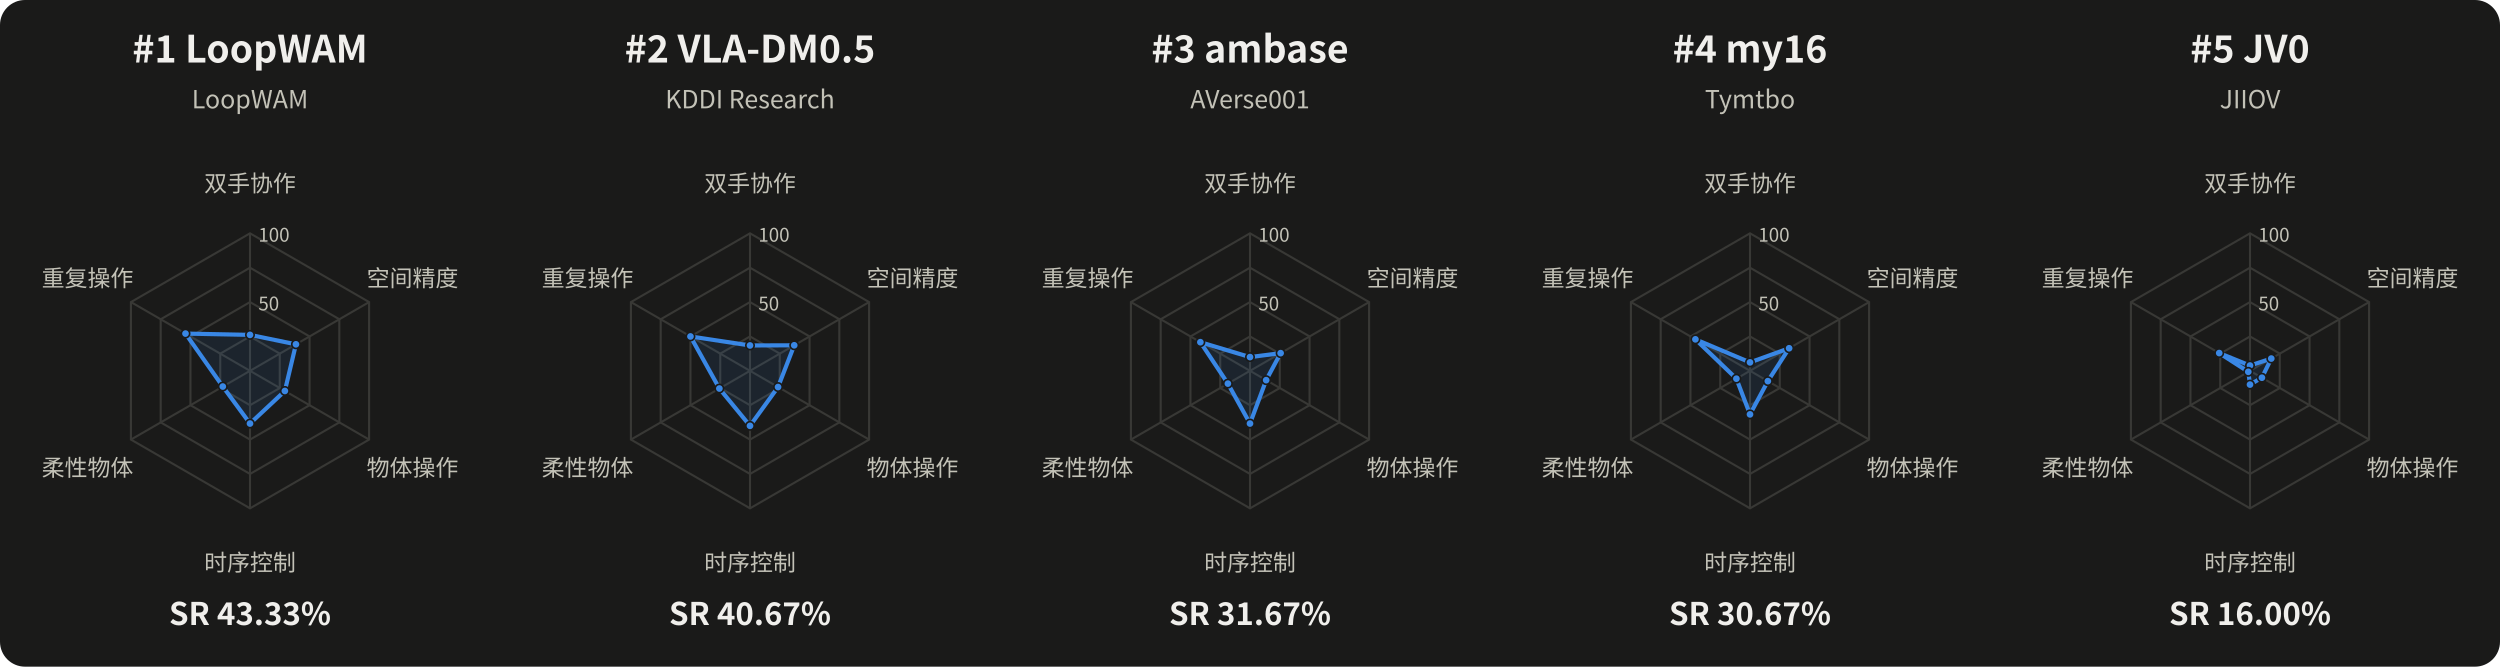
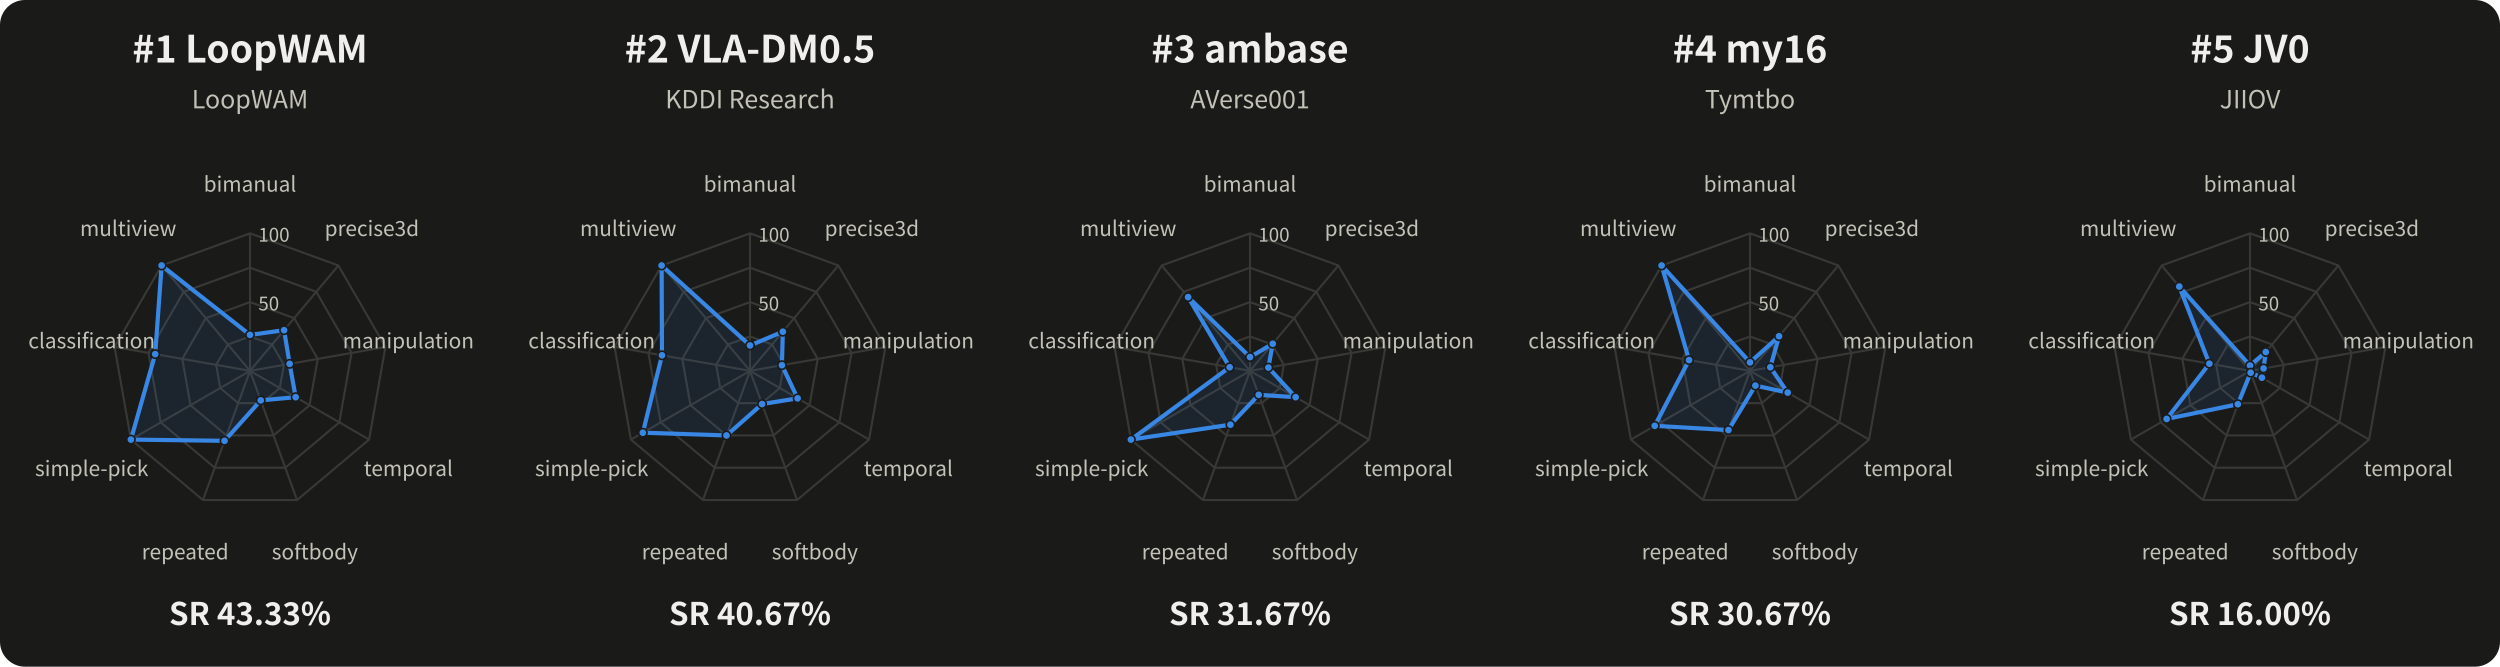
<svg xmlns="http://www.w3.org/2000/svg" width="1200" height="320" viewBox="0 0 1200 320" role="img" aria-labelledby="title desc">
  <style>text{font-family:system-ui,-apple-system,"Segoe UI","Noto Sans CJK SC",sans-serif;fill:#f0efec} .muted{fill:#c3c2b7} .inverse{fill:#fcfcfb}</style>
  <rect width="100%" height="100%" rx="12" fill="#1a1a19" />
  <g>
    <text x="120.00" y="30.00" font-size="18" text-anchor="middle" font-weight="650" class="">#1  LoopWAM</text>
    <text x="120.00" y="52.00" font-size="12" text-anchor="middle" font-weight="400" class="muted">LoopWAM</text>
-     <polygon points="120.00,161.50 134.29,169.75 134.29,186.25 120.00,194.50 105.71,186.25 105.71,169.75" fill="none" stroke="#383835" stroke-width="1" />
-     <polygon points="120.00,145.00 148.58,161.50 148.58,194.50 120.00,211.00 91.42,194.50 91.42,161.50" fill="none" stroke="#383835" stroke-width="1" />
-     <polygon points="120.00,128.50 162.87,153.25 162.87,202.75 120.00,227.50 77.13,202.75 77.13,153.25" fill="none" stroke="#383835" stroke-width="1" />
-     <polygon points="120.00,112.00 177.16,145.00 177.16,211.00 120.00,244.00 62.84,211.00 62.84,145.00" fill="none" stroke="#383835" stroke-width="1" />
+     <polygon points="120.00,161.50 130.61,165.36 136.25,175.13 134.29,186.25 125.64,193.50 114.36,193.50 105.71,186.25 103.75,175.13 109.39,165.36" fill="none" stroke="#383835" stroke-width="1" />
+     <polygon points="120.00,145.00 141.21,152.72 152.50,172.27 148.58,194.50 131.29,209.01 108.71,209.01 91.42,194.50 87.50,172.27 98.79,152.72" fill="none" stroke="#383835" stroke-width="1" />
+     <polygon points="120.00,128.50 151.82,140.08 168.75,169.40 162.87,202.75 136.93,224.51 103.07,224.51 77.13,202.75 71.25,169.40 88.18,140.08" fill="none" stroke="#383835" stroke-width="1" />
+     <polygon points="120.00,112.00 162.42,127.44 185.00,166.54 177.16,211.00 142.57,240.02 97.43,240.02 62.84,211.00 55.00,166.54 77.58,127.44" fill="none" stroke="#383835" stroke-width="1" />
    <path d="M 120 178 L 120.00 112.00" stroke="#383835" fill="none" />
-     <text x="120.00" y="92.00" font-size="11" text-anchor="middle" font-weight="400" class="muted">双手协作</text>
-     <path d="M 120 178 L 177.16 145.00" stroke="#383835" fill="none" />
-     <text x="198.00" y="137.50" font-size="11" text-anchor="middle" font-weight="400" class="muted">空间精度</text>
+     <text x="120.00" y="92.00" font-size="10" text-anchor="middle" font-weight="400" class="muted">bimanual</text>
+     <path d="M 120 178 L 162.42 127.44" stroke="#383835" fill="none" />
+     <text x="178.49" y="113.29" font-size="10" text-anchor="middle" font-weight="400" class="muted">precise3d</text>
+     <path d="M 120 178 L 185.00 166.54" stroke="#383835" fill="none" />
+     <text x="196.00" y="167.20" font-size="10" text-anchor="middle" font-weight="400" class="muted">manipulation</text>
    <path d="M 120 178 L 177.16 211.00" stroke="#383835" fill="none" />
-     <text x="198.00" y="228.50" font-size="11" text-anchor="middle" font-weight="400" class="muted">物体操作</text>
-     <path d="M 120 178 L 120.00 244.00" stroke="#383835" fill="none" />
-     <text x="120.00" y="274.00" font-size="11" text-anchor="middle" font-weight="400" class="muted">时序控制</text>
+     <text x="196.00" y="228.50" font-size="10" text-anchor="middle" font-weight="400" class="muted">temporal</text>
+     <path d="M 120 178 L 142.57 240.02" stroke="#383835" fill="none" />
+     <text x="151.12" y="268.51" font-size="10" text-anchor="middle" font-weight="400" class="muted">softbody</text>
+     <path d="M 120 178 L 97.43 240.02" stroke="#383835" fill="none" />
+     <text x="88.88" y="268.51" font-size="10" text-anchor="middle" font-weight="400" class="muted">repeated</text>
    <path d="M 120 178 L 62.84 211.00" stroke="#383835" fill="none" />
-     <text x="42.00" y="228.50" font-size="11" text-anchor="middle" font-weight="400" class="muted">柔性物体</text>
-     <path d="M 120 178 L 62.84 145.00" stroke="#383835" fill="none" />
-     <text x="42.00" y="137.50" font-size="11" text-anchor="middle" font-weight="400" class="muted">重复操作</text>
+     <text x="44.00" y="228.50" font-size="10" text-anchor="middle" font-weight="400" class="muted">simple-pick</text>
+     <path d="M 120 178 L 55.00 166.54" stroke="#383835" fill="none" />
+     <text x="44.00" y="167.20" font-size="10" text-anchor="middle" font-weight="400" class="muted">classification</text>
+     <path d="M 120 178 L 77.58 127.44" stroke="#383835" fill="none" />
+     <text x="61.51" y="113.29" font-size="10" text-anchor="middle" font-weight="400" class="muted">multiview</text>
    <text x="124.00" y="149.00" font-size="9" text-anchor="start" font-weight="400" class="muted">50</text>
    <text x="124.00" y="116.00" font-size="9" text-anchor="start" font-weight="400" class="muted">100</text>
-     <polygon points="120.00,160.74 142.05,165.27 136.74,187.66 120.00,203.30 106.94,185.54 89.04,160.12" fill="#3987e5" fill-opacity="0.10" stroke="#3987e5" stroke-width="2" stroke-linejoin="round" />
+     <polygon points="120.00,160.74 136.36,158.50 139.03,174.64 141.91,190.65 125.16,192.18 107.77,211.59 62.84,211.00 74.50,169.98 77.58,127.44" fill="#3987e5" fill-opacity="0.10" stroke="#3987e5" stroke-width="2" stroke-linejoin="round" />
    <circle cx="120.00" cy="160.74" r="2" fill="#3987e5" stroke="#1a1a19" stroke-width="0.8" />
-     <circle cx="142.05" cy="165.27" r="2" fill="#3987e5" stroke="#1a1a19" stroke-width="0.8" />
-     <circle cx="136.74" cy="187.66" r="2" fill="#3987e5" stroke="#1a1a19" stroke-width="0.8" />
-     <circle cx="120.00" cy="203.30" r="2" fill="#3987e5" stroke="#1a1a19" stroke-width="0.8" />
-     <circle cx="106.94" cy="185.54" r="2" fill="#3987e5" stroke="#1a1a19" stroke-width="0.8" />
-     <circle cx="89.04" cy="160.12" r="2" fill="#3987e5" stroke="#1a1a19" stroke-width="0.8" />
+     <circle cx="136.36" cy="158.50" r="2" fill="#3987e5" stroke="#1a1a19" stroke-width="0.8" />
+     <circle cx="139.03" cy="174.64" r="2" fill="#3987e5" stroke="#1a1a19" stroke-width="0.8" />
+     <circle cx="141.91" cy="190.65" r="2" fill="#3987e5" stroke="#1a1a19" stroke-width="0.8" />
+     <circle cx="125.16" cy="192.18" r="2" fill="#3987e5" stroke="#1a1a19" stroke-width="0.8" />
+     <circle cx="107.77" cy="211.59" r="2" fill="#3987e5" stroke="#1a1a19" stroke-width="0.8" />
+     <circle cx="62.84" cy="211.00" r="2" fill="#3987e5" stroke="#1a1a19" stroke-width="0.8" />
+     <circle cx="74.50" cy="169.98" r="2" fill="#3987e5" stroke="#1a1a19" stroke-width="0.8" />
+     <circle cx="77.58" cy="127.44" r="2" fill="#3987e5" stroke="#1a1a19" stroke-width="0.8" />
    <text x="120.00" y="300.00" font-size="15" text-anchor="middle" font-weight="600" class="">SR 43.33%</text>
  </g>
  <g>
    <text x="360.00" y="30.00" font-size="18" text-anchor="middle" font-weight="650" class="">#2  VLA-DM0.5</text>
    <text x="360.00" y="52.00" font-size="12" text-anchor="middle" font-weight="400" class="muted">KDDI Research</text>
-     <polygon points="360.00,161.50 374.29,169.75 374.29,186.25 360.00,194.50 345.71,186.25 345.71,169.75" fill="none" stroke="#383835" stroke-width="1" />
-     <polygon points="360.00,145.00 388.58,161.50 388.58,194.50 360.00,211.00 331.42,194.50 331.42,161.50" fill="none" stroke="#383835" stroke-width="1" />
-     <polygon points="360.00,128.50 402.87,153.25 402.87,202.75 360.00,227.50 317.13,202.75 317.13,153.25" fill="none" stroke="#383835" stroke-width="1" />
-     <polygon points="360.00,112.00 417.16,145.00 417.16,211.00 360.00,244.00 302.84,211.00 302.84,145.00" fill="none" stroke="#383835" stroke-width="1" />
+     <polygon points="360.00,161.50 370.61,165.36 376.25,175.13 374.29,186.25 365.64,193.50 354.36,193.50 345.71,186.25 343.75,175.13 349.39,165.36" fill="none" stroke="#383835" stroke-width="1" />
+     <polygon points="360.00,145.00 381.21,152.72 392.50,172.27 388.58,194.50 371.29,209.01 348.71,209.01 331.42,194.50 327.50,172.27 338.79,152.72" fill="none" stroke="#383835" stroke-width="1" />
+     <polygon points="360.00,128.50 391.82,140.08 408.75,169.40 402.87,202.75 376.93,224.51 343.07,224.51 317.13,202.75 311.25,169.40 328.18,140.08" fill="none" stroke="#383835" stroke-width="1" />
+     <polygon points="360.00,112.00 402.42,127.44 425.00,166.54 417.16,211.00 382.57,240.02 337.43,240.02 302.84,211.00 295.00,166.54 317.58,127.44" fill="none" stroke="#383835" stroke-width="1" />
    <path d="M 360 178 L 360.00 112.00" stroke="#383835" fill="none" />
-     <text x="360.00" y="92.00" font-size="11" text-anchor="middle" font-weight="400" class="muted">双手协作</text>
-     <path d="M 360 178 L 417.16 145.00" stroke="#383835" fill="none" />
-     <text x="438.00" y="137.50" font-size="11" text-anchor="middle" font-weight="400" class="muted">空间精度</text>
+     <text x="360.00" y="92.00" font-size="10" text-anchor="middle" font-weight="400" class="muted">bimanual</text>
+     <path d="M 360 178 L 402.42 127.44" stroke="#383835" fill="none" />
+     <text x="418.49" y="113.29" font-size="10" text-anchor="middle" font-weight="400" class="muted">precise3d</text>
+     <path d="M 360 178 L 425.00 166.54" stroke="#383835" fill="none" />
+     <text x="436.00" y="167.20" font-size="10" text-anchor="middle" font-weight="400" class="muted">manipulation</text>
    <path d="M 360 178 L 417.16 211.00" stroke="#383835" fill="none" />
-     <text x="438.00" y="228.50" font-size="11" text-anchor="middle" font-weight="400" class="muted">物体操作</text>
-     <path d="M 360 178 L 360.00 244.00" stroke="#383835" fill="none" />
-     <text x="360.00" y="274.00" font-size="11" text-anchor="middle" font-weight="400" class="muted">时序控制</text>
+     <text x="436.00" y="228.50" font-size="10" text-anchor="middle" font-weight="400" class="muted">temporal</text>
+     <path d="M 360 178 L 382.57 240.02" stroke="#383835" fill="none" />
+     <text x="391.12" y="268.51" font-size="10" text-anchor="middle" font-weight="400" class="muted">softbody</text>
+     <path d="M 360 178 L 337.43 240.02" stroke="#383835" fill="none" />
+     <text x="328.88" y="268.51" font-size="10" text-anchor="middle" font-weight="400" class="muted">repeated</text>
    <path d="M 360 178 L 302.84 211.00" stroke="#383835" fill="none" />
-     <text x="282.00" y="228.50" font-size="11" text-anchor="middle" font-weight="400" class="muted">柔性物体</text>
-     <path d="M 360 178 L 302.84 145.00" stroke="#383835" fill="none" />
-     <text x="282.00" y="137.50" font-size="11" text-anchor="middle" font-weight="400" class="muted">重复操作</text>
+     <text x="284.00" y="228.50" font-size="10" text-anchor="middle" font-weight="400" class="muted">simple-pick</text>
+     <path d="M 360 178 L 295.00 166.54" stroke="#383835" fill="none" />
+     <text x="284.00" y="167.20" font-size="10" text-anchor="middle" font-weight="400" class="muted">classification</text>
+     <path d="M 360 178 L 317.58 127.44" stroke="#383835" fill="none" />
+     <text x="301.51" y="113.29" font-size="10" text-anchor="middle" font-weight="400" class="muted">multiview</text>
    <text x="364.00" y="149.00" font-size="9" text-anchor="start" font-weight="400" class="muted">50</text>
    <text x="364.00" y="116.00" font-size="9" text-anchor="start" font-weight="400" class="muted">100</text>
-     <polygon points="360.00,165.82 381.23,165.74 373.47,185.78 360.00,204.40 345.30,186.49 331.42,161.50" fill="#3987e5" fill-opacity="0.10" stroke="#3987e5" stroke-width="2" stroke-linejoin="round" />
+     <polygon points="360.00,165.82 375.76,159.22 375.32,175.30 382.86,191.20 365.80,193.95 348.71,209.01 308.56,207.70 317.75,170.55 317.58,127.44" fill="#3987e5" fill-opacity="0.10" stroke="#3987e5" stroke-width="2" stroke-linejoin="round" />
    <circle cx="360.00" cy="165.82" r="2" fill="#3987e5" stroke="#1a1a19" stroke-width="0.8" />
-     <circle cx="381.23" cy="165.74" r="2" fill="#3987e5" stroke="#1a1a19" stroke-width="0.8" />
-     <circle cx="373.47" cy="185.78" r="2" fill="#3987e5" stroke="#1a1a19" stroke-width="0.8" />
-     <circle cx="360.00" cy="204.40" r="2" fill="#3987e5" stroke="#1a1a19" stroke-width="0.8" />
-     <circle cx="345.30" cy="186.49" r="2" fill="#3987e5" stroke="#1a1a19" stroke-width="0.8" />
-     <circle cx="331.42" cy="161.50" r="2" fill="#3987e5" stroke="#1a1a19" stroke-width="0.8" />
+     <circle cx="375.76" cy="159.22" r="2" fill="#3987e5" stroke="#1a1a19" stroke-width="0.8" />
+     <circle cx="375.32" cy="175.30" r="2" fill="#3987e5" stroke="#1a1a19" stroke-width="0.8" />
+     <circle cx="382.86" cy="191.20" r="2" fill="#3987e5" stroke="#1a1a19" stroke-width="0.8" />
+     <circle cx="365.80" cy="193.95" r="2" fill="#3987e5" stroke="#1a1a19" stroke-width="0.8" />
+     <circle cx="348.71" cy="209.01" r="2" fill="#3987e5" stroke="#1a1a19" stroke-width="0.8" />
+     <circle cx="308.56" cy="207.70" r="2" fill="#3987e5" stroke="#1a1a19" stroke-width="0.8" />
+     <circle cx="317.75" cy="170.55" r="2" fill="#3987e5" stroke="#1a1a19" stroke-width="0.8" />
+     <circle cx="317.58" cy="127.44" r="2" fill="#3987e5" stroke="#1a1a19" stroke-width="0.8" />
    <text x="360.00" y="300.00" font-size="15" text-anchor="middle" font-weight="600" class="">SR 40.67%</text>
  </g>
  <g>
    <text x="600.00" y="30.00" font-size="18" text-anchor="middle" font-weight="650" class="">#3  ambase</text>
    <text x="600.00" y="52.00" font-size="12" text-anchor="middle" font-weight="400" class="muted">AVerse001</text>
-     <polygon points="600.00,161.50 614.29,169.75 614.29,186.25 600.00,194.50 585.71,186.25 585.71,169.75" fill="none" stroke="#383835" stroke-width="1" />
-     <polygon points="600.00,145.00 628.58,161.50 628.58,194.50 600.00,211.00 571.42,194.50 571.42,161.50" fill="none" stroke="#383835" stroke-width="1" />
-     <polygon points="600.00,128.50 642.87,153.25 642.87,202.75 600.00,227.50 557.13,202.75 557.13,153.25" fill="none" stroke="#383835" stroke-width="1" />
-     <polygon points="600.00,112.00 657.16,145.00 657.16,211.00 600.00,244.00 542.84,211.00 542.84,145.00" fill="none" stroke="#383835" stroke-width="1" />
+     <polygon points="600.00,161.50 610.61,165.36 616.25,175.13 614.29,186.25 605.64,193.50 594.36,193.50 585.71,186.25 583.75,175.13 589.39,165.36" fill="none" stroke="#383835" stroke-width="1" />
+     <polygon points="600.00,145.00 621.21,152.72 632.50,172.27 628.58,194.50 611.29,209.01 588.71,209.01 571.42,194.50 567.50,172.27 578.79,152.72" fill="none" stroke="#383835" stroke-width="1" />
+     <polygon points="600.00,128.50 631.82,140.08 648.75,169.40 642.87,202.75 616.93,224.51 583.07,224.51 557.13,202.75 551.25,169.40 568.18,140.08" fill="none" stroke="#383835" stroke-width="1" />
+     <polygon points="600.00,112.00 642.42,127.44 665.00,166.54 657.16,211.00 622.57,240.02 577.43,240.02 542.84,211.00 535.00,166.54 557.58,127.44" fill="none" stroke="#383835" stroke-width="1" />
    <path d="M 600 178 L 600.00 112.00" stroke="#383835" fill="none" />
-     <text x="600.00" y="92.00" font-size="11" text-anchor="middle" font-weight="400" class="muted">双手协作</text>
-     <path d="M 600 178 L 657.16 145.00" stroke="#383835" fill="none" />
-     <text x="678.00" y="137.50" font-size="11" text-anchor="middle" font-weight="400" class="muted">空间精度</text>
+     <text x="600.00" y="92.00" font-size="10" text-anchor="middle" font-weight="400" class="muted">bimanual</text>
+     <path d="M 600 178 L 642.42 127.44" stroke="#383835" fill="none" />
+     <text x="658.49" y="113.29" font-size="10" text-anchor="middle" font-weight="400" class="muted">precise3d</text>
+     <path d="M 600 178 L 665.00 166.54" stroke="#383835" fill="none" />
+     <text x="676.00" y="167.20" font-size="10" text-anchor="middle" font-weight="400" class="muted">manipulation</text>
    <path d="M 600 178 L 657.16 211.00" stroke="#383835" fill="none" />
-     <text x="678.00" y="228.50" font-size="11" text-anchor="middle" font-weight="400" class="muted">物体操作</text>
-     <path d="M 600 178 L 600.00 244.00" stroke="#383835" fill="none" />
-     <text x="600.00" y="274.00" font-size="11" text-anchor="middle" font-weight="400" class="muted">时序控制</text>
+     <text x="676.00" y="228.50" font-size="10" text-anchor="middle" font-weight="400" class="muted">temporal</text>
+     <path d="M 600 178 L 622.57 240.02" stroke="#383835" fill="none" />
+     <text x="631.12" y="268.51" font-size="10" text-anchor="middle" font-weight="400" class="muted">softbody</text>
+     <path d="M 600 178 L 577.43 240.02" stroke="#383835" fill="none" />
+     <text x="568.88" y="268.51" font-size="10" text-anchor="middle" font-weight="400" class="muted">repeated</text>
    <path d="M 600 178 L 542.84 211.00" stroke="#383835" fill="none" />
-     <text x="522.00" y="228.50" font-size="11" text-anchor="middle" font-weight="400" class="muted">柔性物体</text>
-     <path d="M 600 178 L 542.84 145.00" stroke="#383835" fill="none" />
-     <text x="522.00" y="137.50" font-size="11" text-anchor="middle" font-weight="400" class="muted">重复操作</text>
+     <text x="524.00" y="228.50" font-size="10" text-anchor="middle" font-weight="400" class="muted">simple-pick</text>
+     <path d="M 600 178 L 535.00 166.54" stroke="#383835" fill="none" />
+     <text x="524.00" y="167.20" font-size="10" text-anchor="middle" font-weight="400" class="muted">classification</text>
+     <path d="M 600 178 L 557.58 127.44" stroke="#383835" fill="none" />
+     <text x="541.51" y="113.29" font-size="10" text-anchor="middle" font-weight="400" class="muted">multiview</text>
    <text x="604.00" y="149.00" font-size="9" text-anchor="start" font-weight="400" class="muted">50</text>
    <text x="604.00" y="116.00" font-size="9" text-anchor="start" font-weight="400" class="muted">100</text>
-     <polygon points="600.00,171.40 614.70,169.51 607.76,182.48 600.00,203.30 589.39,184.13 576.18,164.25" fill="#3987e5" fill-opacity="0.10" stroke="#3987e5" stroke-width="2" stroke-linejoin="round" />
+     <polygon points="600.00,171.40 610.91,165.00 608.82,176.44 621.91,190.65 604.19,189.52 590.59,203.84 542.84,211.00 590.25,176.28 570.30,142.61" fill="#3987e5" fill-opacity="0.10" stroke="#3987e5" stroke-width="2" stroke-linejoin="round" />
    <circle cx="600.00" cy="171.40" r="2" fill="#3987e5" stroke="#1a1a19" stroke-width="0.8" />
-     <circle cx="614.70" cy="169.51" r="2" fill="#3987e5" stroke="#1a1a19" stroke-width="0.8" />
-     <circle cx="607.76" cy="182.48" r="2" fill="#3987e5" stroke="#1a1a19" stroke-width="0.8" />
-     <circle cx="600.00" cy="203.30" r="2" fill="#3987e5" stroke="#1a1a19" stroke-width="0.8" />
-     <circle cx="589.39" cy="184.13" r="2" fill="#3987e5" stroke="#1a1a19" stroke-width="0.8" />
-     <circle cx="576.18" cy="164.25" r="2" fill="#3987e5" stroke="#1a1a19" stroke-width="0.8" />
+     <circle cx="610.91" cy="165.00" r="2" fill="#3987e5" stroke="#1a1a19" stroke-width="0.8" />
+     <circle cx="608.82" cy="176.44" r="2" fill="#3987e5" stroke="#1a1a19" stroke-width="0.8" />
+     <circle cx="621.91" cy="190.65" r="2" fill="#3987e5" stroke="#1a1a19" stroke-width="0.8" />
+     <circle cx="604.19" cy="189.52" r="2" fill="#3987e5" stroke="#1a1a19" stroke-width="0.8" />
+     <circle cx="590.59" cy="203.84" r="2" fill="#3987e5" stroke="#1a1a19" stroke-width="0.8" />
+     <circle cx="542.84" cy="211.00" r="2" fill="#3987e5" stroke="#1a1a19" stroke-width="0.8" />
+     <circle cx="590.25" cy="176.28" r="2" fill="#3987e5" stroke="#1a1a19" stroke-width="0.8" />
+     <circle cx="570.30" cy="142.61" r="2" fill="#3987e5" stroke="#1a1a19" stroke-width="0.8" />
    <text x="600.00" y="300.00" font-size="15" text-anchor="middle" font-weight="600" class="">SR 31.67%</text>
  </g>
  <g>
    <text x="840.00" y="30.00" font-size="18" text-anchor="middle" font-weight="650" class="">#4  my16</text>
    <text x="840.00" y="52.00" font-size="12" text-anchor="middle" font-weight="400" class="muted">Tymtbo</text>
-     <polygon points="840.00,161.50 854.29,169.75 854.29,186.25 840.00,194.50 825.71,186.25 825.71,169.75" fill="none" stroke="#383835" stroke-width="1" />
-     <polygon points="840.00,145.00 868.58,161.50 868.58,194.50 840.00,211.00 811.42,194.50 811.42,161.50" fill="none" stroke="#383835" stroke-width="1" />
-     <polygon points="840.00,128.50 882.87,153.25 882.87,202.75 840.00,227.50 797.13,202.75 797.13,153.25" fill="none" stroke="#383835" stroke-width="1" />
-     <polygon points="840.00,112.00 897.16,145.00 897.16,211.00 840.00,244.00 782.84,211.00 782.84,145.00" fill="none" stroke="#383835" stroke-width="1" />
+     <polygon points="840.00,161.50 850.61,165.36 856.25,175.13 854.29,186.25 845.64,193.50 834.36,193.50 825.71,186.25 823.75,175.13 829.39,165.36" fill="none" stroke="#383835" stroke-width="1" />
+     <polygon points="840.00,145.00 861.21,152.72 872.50,172.27 868.58,194.50 851.29,209.01 828.71,209.01 811.42,194.50 807.50,172.27 818.79,152.72" fill="none" stroke="#383835" stroke-width="1" />
+     <polygon points="840.00,128.50 871.82,140.08 888.75,169.40 882.87,202.75 856.93,224.51 823.07,224.51 797.13,202.75 791.25,169.40 808.18,140.08" fill="none" stroke="#383835" stroke-width="1" />
+     <polygon points="840.00,112.00 882.42,127.44 905.00,166.54 897.16,211.00 862.57,240.02 817.43,240.02 782.84,211.00 775.00,166.54 797.58,127.44" fill="none" stroke="#383835" stroke-width="1" />
    <path d="M 840 178 L 840.00 112.00" stroke="#383835" fill="none" />
-     <text x="840.00" y="92.00" font-size="11" text-anchor="middle" font-weight="400" class="muted">双手协作</text>
-     <path d="M 840 178 L 897.16 145.00" stroke="#383835" fill="none" />
-     <text x="918.00" y="137.50" font-size="11" text-anchor="middle" font-weight="400" class="muted">空间精度</text>
+     <text x="840.00" y="92.00" font-size="10" text-anchor="middle" font-weight="400" class="muted">bimanual</text>
+     <path d="M 840 178 L 882.42 127.44" stroke="#383835" fill="none" />
+     <text x="898.49" y="113.29" font-size="10" text-anchor="middle" font-weight="400" class="muted">precise3d</text>
+     <path d="M 840 178 L 905.00 166.54" stroke="#383835" fill="none" />
+     <text x="916.00" y="167.20" font-size="10" text-anchor="middle" font-weight="400" class="muted">manipulation</text>
    <path d="M 840 178 L 897.16 211.00" stroke="#383835" fill="none" />
-     <text x="918.00" y="228.50" font-size="11" text-anchor="middle" font-weight="400" class="muted">物体操作</text>
-     <path d="M 840 178 L 840.00 244.00" stroke="#383835" fill="none" />
-     <text x="840.00" y="274.00" font-size="11" text-anchor="middle" font-weight="400" class="muted">时序控制</text>
+     <text x="916.00" y="228.50" font-size="10" text-anchor="middle" font-weight="400" class="muted">temporal</text>
+     <path d="M 840 178 L 862.57 240.02" stroke="#383835" fill="none" />
+     <text x="871.12" y="268.51" font-size="10" text-anchor="middle" font-weight="400" class="muted">softbody</text>
+     <path d="M 840 178 L 817.43 240.02" stroke="#383835" fill="none" />
+     <text x="808.88" y="268.51" font-size="10" text-anchor="middle" font-weight="400" class="muted">repeated</text>
    <path d="M 840 178 L 782.84 211.00" stroke="#383835" fill="none" />
-     <text x="762.00" y="228.50" font-size="11" text-anchor="middle" font-weight="400" class="muted">柔性物体</text>
-     <path d="M 840 178 L 782.84 145.00" stroke="#383835" fill="none" />
-     <text x="762.00" y="137.50" font-size="11" text-anchor="middle" font-weight="400" class="muted">重复操作</text>
+     <text x="764.00" y="228.50" font-size="10" text-anchor="middle" font-weight="400" class="muted">simple-pick</text>
+     <path d="M 840 178 L 775.00 166.54" stroke="#383835" fill="none" />
+     <text x="764.00" y="167.20" font-size="10" text-anchor="middle" font-weight="400" class="muted">classification</text>
+     <path d="M 840 178 L 797.58 127.44" stroke="#383835" fill="none" />
+     <text x="781.51" y="113.29" font-size="10" text-anchor="middle" font-weight="400" class="muted">multiview</text>
    <text x="844.00" y="149.00" font-size="9" text-anchor="start" font-weight="400" class="muted">50</text>
    <text x="844.00" y="116.00" font-size="9" text-anchor="start" font-weight="400" class="muted">100</text>
-     <polygon points="840.00,173.94 858.78,167.16 848.57,182.95 840.00,198.90 833.47,181.77 813.80,162.88" fill="#3987e5" fill-opacity="0.10" stroke="#3987e5" stroke-width="2" stroke-linejoin="round" />
+     <polygon points="840.00,173.94 853.94,161.39 849.75,176.28 858.10,188.45 842.58,185.09 829.65,206.43 794.27,204.40 810.75,172.84 797.58,127.44" fill="#3987e5" fill-opacity="0.10" stroke="#3987e5" stroke-width="2" stroke-linejoin="round" />
    <circle cx="840.00" cy="173.94" r="2" fill="#3987e5" stroke="#1a1a19" stroke-width="0.8" />
-     <circle cx="858.78" cy="167.16" r="2" fill="#3987e5" stroke="#1a1a19" stroke-width="0.8" />
-     <circle cx="848.57" cy="182.95" r="2" fill="#3987e5" stroke="#1a1a19" stroke-width="0.8" />
-     <circle cx="840.00" cy="198.90" r="2" fill="#3987e5" stroke="#1a1a19" stroke-width="0.8" />
-     <circle cx="833.47" cy="181.77" r="2" fill="#3987e5" stroke="#1a1a19" stroke-width="0.8" />
-     <circle cx="813.80" cy="162.88" r="2" fill="#3987e5" stroke="#1a1a19" stroke-width="0.8" />
+     <circle cx="853.94" cy="161.39" r="2" fill="#3987e5" stroke="#1a1a19" stroke-width="0.8" />
+     <circle cx="849.75" cy="176.28" r="2" fill="#3987e5" stroke="#1a1a19" stroke-width="0.8" />
+     <circle cx="858.10" cy="188.45" r="2" fill="#3987e5" stroke="#1a1a19" stroke-width="0.8" />
+     <circle cx="842.58" cy="185.09" r="2" fill="#3987e5" stroke="#1a1a19" stroke-width="0.8" />
+     <circle cx="829.65" cy="206.43" r="2" fill="#3987e5" stroke="#1a1a19" stroke-width="0.8" />
+     <circle cx="794.27" cy="204.40" r="2" fill="#3987e5" stroke="#1a1a19" stroke-width="0.8" />
+     <circle cx="810.75" cy="172.84" r="2" fill="#3987e5" stroke="#1a1a19" stroke-width="0.8" />
+     <circle cx="797.58" cy="127.44" r="2" fill="#3987e5" stroke="#1a1a19" stroke-width="0.8" />
    <text x="840.00" y="300.00" font-size="15" text-anchor="middle" font-weight="600" class="">SR 30.67%</text>
  </g>
  <g>
    <text x="1080.00" y="30.00" font-size="18" text-anchor="middle" font-weight="650" class="">#5  JV0</text>
    <text x="1080.00" y="52.00" font-size="12" text-anchor="middle" font-weight="400" class="muted">JIIOV</text>
-     <polygon points="1080.00,161.50 1094.29,169.75 1094.29,186.25 1080.00,194.50 1065.71,186.25 1065.71,169.75" fill="none" stroke="#383835" stroke-width="1" />
-     <polygon points="1080.00,145.00 1108.58,161.50 1108.58,194.50 1080.00,211.00 1051.42,194.50 1051.42,161.50" fill="none" stroke="#383835" stroke-width="1" />
-     <polygon points="1080.00,128.50 1122.87,153.25 1122.87,202.75 1080.00,227.50 1037.13,202.75 1037.13,153.25" fill="none" stroke="#383835" stroke-width="1" />
-     <polygon points="1080.00,112.00 1137.16,145.00 1137.16,211.00 1080.00,244.00 1022.84,211.00 1022.84,145.00" fill="none" stroke="#383835" stroke-width="1" />
+     <polygon points="1080.00,161.50 1090.61,165.36 1096.25,175.13 1094.29,186.25 1085.64,193.50 1074.36,193.50 1065.71,186.25 1063.75,175.13 1069.39,165.36" fill="none" stroke="#383835" stroke-width="1" />
+     <polygon points="1080.00,145.00 1101.21,152.72 1112.50,172.27 1108.58,194.50 1091.29,209.01 1068.71,209.01 1051.42,194.50 1047.50,172.27 1058.79,152.72" fill="none" stroke="#383835" stroke-width="1" />
+     <polygon points="1080.00,128.50 1111.82,140.08 1128.75,169.40 1122.87,202.75 1096.93,224.51 1063.07,224.51 1037.13,202.75 1031.25,169.40 1048.18,140.08" fill="none" stroke="#383835" stroke-width="1" />
+     <polygon points="1080.00,112.00 1122.42,127.44 1145.00,166.54 1137.16,211.00 1102.57,240.02 1057.43,240.02 1022.84,211.00 1015.00,166.54 1037.58,127.44" fill="none" stroke="#383835" stroke-width="1" />
    <path d="M 1080 178 L 1080.00 112.00" stroke="#383835" fill="none" />
-     <text x="1080.00" y="92.00" font-size="11" text-anchor="middle" font-weight="400" class="muted">双手协作</text>
-     <path d="M 1080 178 L 1137.16 145.00" stroke="#383835" fill="none" />
-     <text x="1158.00" y="137.50" font-size="11" text-anchor="middle" font-weight="400" class="muted">空间精度</text>
+     <text x="1080.00" y="92.00" font-size="10" text-anchor="middle" font-weight="400" class="muted">bimanual</text>
+     <path d="M 1080 178 L 1122.42 127.44" stroke="#383835" fill="none" />
+     <text x="1138.49" y="113.29" font-size="10" text-anchor="middle" font-weight="400" class="muted">precise3d</text>
+     <path d="M 1080 178 L 1145.00 166.54" stroke="#383835" fill="none" />
+     <text x="1156.00" y="167.20" font-size="10" text-anchor="middle" font-weight="400" class="muted">manipulation</text>
    <path d="M 1080 178 L 1137.16 211.00" stroke="#383835" fill="none" />
-     <text x="1158.00" y="228.50" font-size="11" text-anchor="middle" font-weight="400" class="muted">物体操作</text>
-     <path d="M 1080 178 L 1080.00 244.00" stroke="#383835" fill="none" />
-     <text x="1080.00" y="274.00" font-size="11" text-anchor="middle" font-weight="400" class="muted">时序控制</text>
+     <text x="1156.00" y="228.50" font-size="10" text-anchor="middle" font-weight="400" class="muted">temporal</text>
+     <path d="M 1080 178 L 1102.57 240.02" stroke="#383835" fill="none" />
+     <text x="1111.12" y="268.51" font-size="10" text-anchor="middle" font-weight="400" class="muted">softbody</text>
+     <path d="M 1080 178 L 1057.43 240.02" stroke="#383835" fill="none" />
+     <text x="1048.88" y="268.51" font-size="10" text-anchor="middle" font-weight="400" class="muted">repeated</text>
    <path d="M 1080 178 L 1022.84 211.00" stroke="#383835" fill="none" />
-     <text x="1002.00" y="228.50" font-size="11" text-anchor="middle" font-weight="400" class="muted">柔性物体</text>
-     <path d="M 1080 178 L 1022.84 145.00" stroke="#383835" fill="none" />
-     <text x="1002.00" y="137.50" font-size="11" text-anchor="middle" font-weight="400" class="muted">重复操作</text>
+     <text x="1004.00" y="228.50" font-size="10" text-anchor="middle" font-weight="400" class="muted">simple-pick</text>
+     <path d="M 1080 178 L 1015.00 166.54" stroke="#383835" fill="none" />
+     <text x="1004.00" y="167.20" font-size="10" text-anchor="middle" font-weight="400" class="muted">classification</text>
+     <path d="M 1080 178 L 1037.58 127.44" stroke="#383835" fill="none" />
+     <text x="1021.51" y="113.29" font-size="10" text-anchor="middle" font-weight="400" class="muted">multiview</text>
    <text x="1084.00" y="149.00" font-size="9" text-anchor="start" font-weight="400" class="muted">50</text>
    <text x="1084.00" y="116.00" font-size="9" text-anchor="start" font-weight="400" class="muted">100</text>
-     <polygon points="1080.00,175.46 1090.21,172.11 1085.72,181.30 1080.00,184.60 1079.18,178.47 1065.23,169.47" fill="#3987e5" fill-opacity="0.10" stroke="#3987e5" stroke-width="2" stroke-linejoin="round" />
+     <polygon points="1080.00,175.46 1087.58,168.97 1086.50,176.85 1085.72,181.30 1080.32,178.89 1074.17,194.02 1039.99,201.10 1060.50,174.56 1046.06,137.55" fill="#3987e5" fill-opacity="0.10" stroke="#3987e5" stroke-width="2" stroke-linejoin="round" />
    <circle cx="1080.00" cy="175.46" r="2" fill="#3987e5" stroke="#1a1a19" stroke-width="0.8" />
-     <circle cx="1090.21" cy="172.11" r="2" fill="#3987e5" stroke="#1a1a19" stroke-width="0.8" />
+     <circle cx="1087.58" cy="168.97" r="2" fill="#3987e5" stroke="#1a1a19" stroke-width="0.8" />
+     <circle cx="1086.50" cy="176.85" r="2" fill="#3987e5" stroke="#1a1a19" stroke-width="0.8" />
    <circle cx="1085.72" cy="181.30" r="2" fill="#3987e5" stroke="#1a1a19" stroke-width="0.8" />
-     <circle cx="1080.00" cy="184.60" r="2" fill="#3987e5" stroke="#1a1a19" stroke-width="0.8" />
-     <circle cx="1079.18" cy="178.47" r="2" fill="#3987e5" stroke="#1a1a19" stroke-width="0.8" />
-     <circle cx="1065.23" cy="169.47" r="2" fill="#3987e5" stroke="#1a1a19" stroke-width="0.8" />
+     <circle cx="1080.32" cy="178.89" r="2" fill="#3987e5" stroke="#1a1a19" stroke-width="0.8" />
+     <circle cx="1074.17" cy="194.02" r="2" fill="#3987e5" stroke="#1a1a19" stroke-width="0.8" />
+     <circle cx="1039.99" cy="201.10" r="2" fill="#3987e5" stroke="#1a1a19" stroke-width="0.8" />
+     <circle cx="1060.50" cy="174.56" r="2" fill="#3987e5" stroke="#1a1a19" stroke-width="0.8" />
+     <circle cx="1046.06" cy="137.55" r="2" fill="#3987e5" stroke="#1a1a19" stroke-width="0.8" />
    <text x="1080.00" y="300.00" font-size="15" text-anchor="middle" font-weight="600" class="">SR 16.00%</text>
  </g>
</svg>
